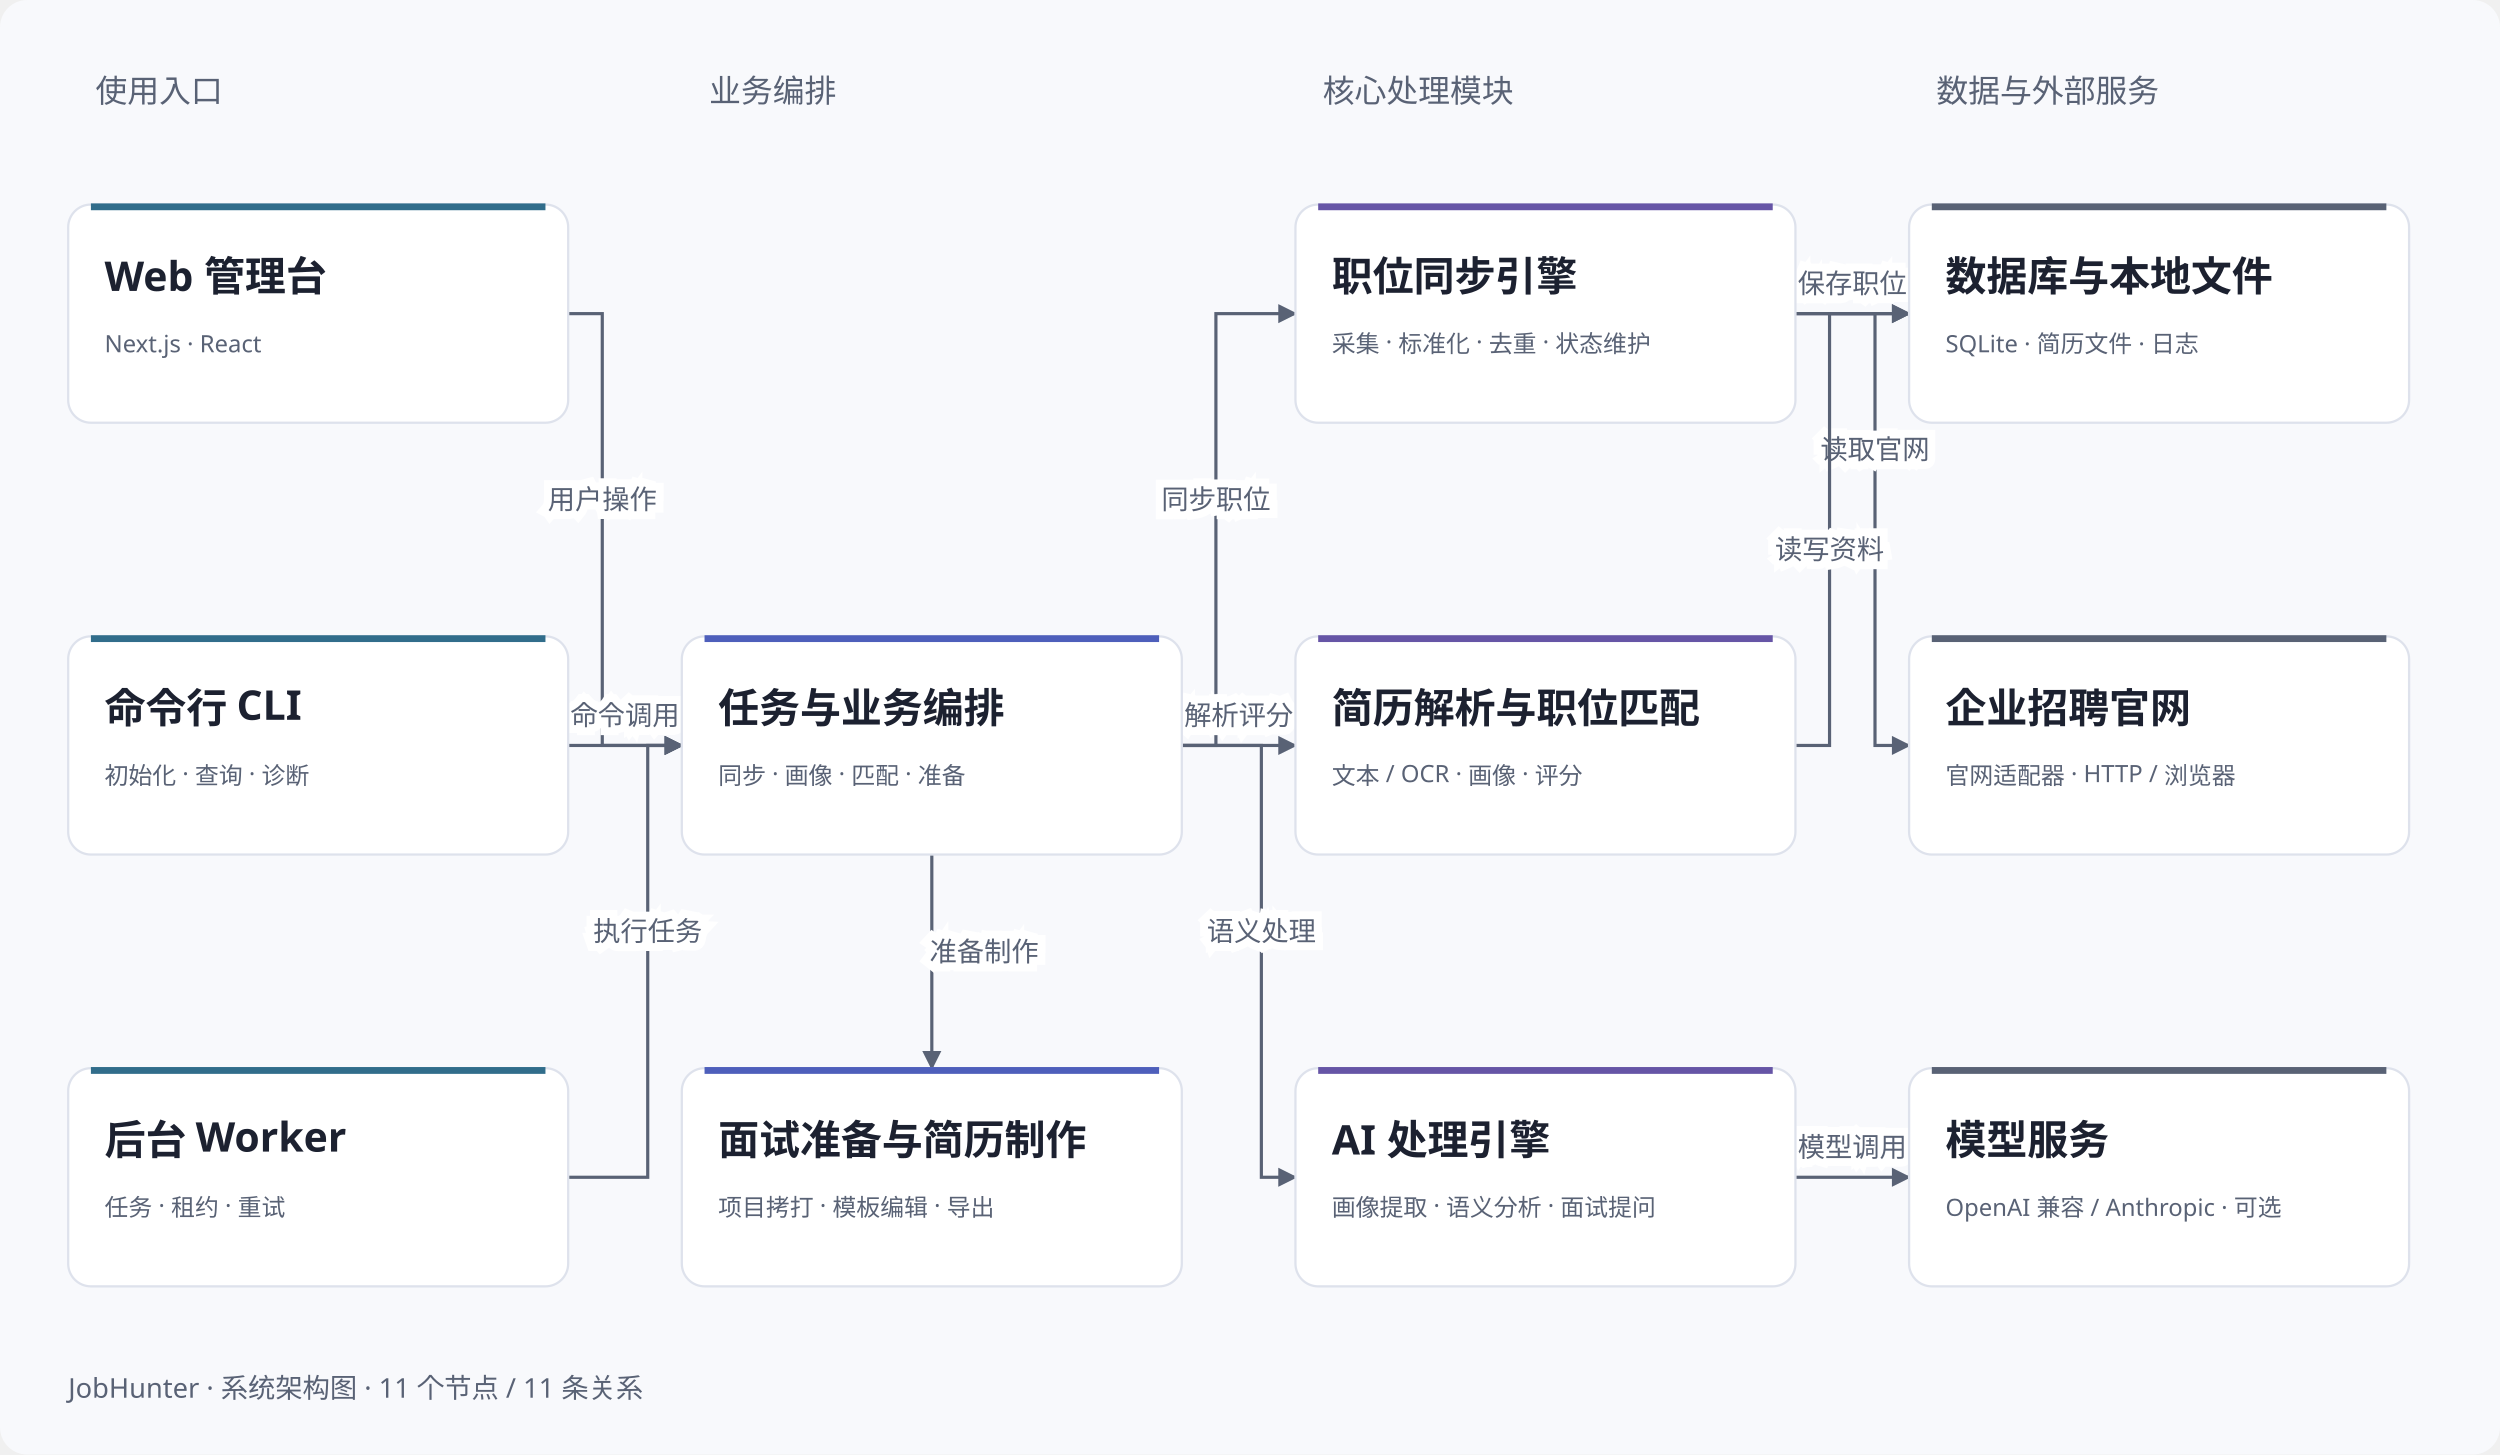
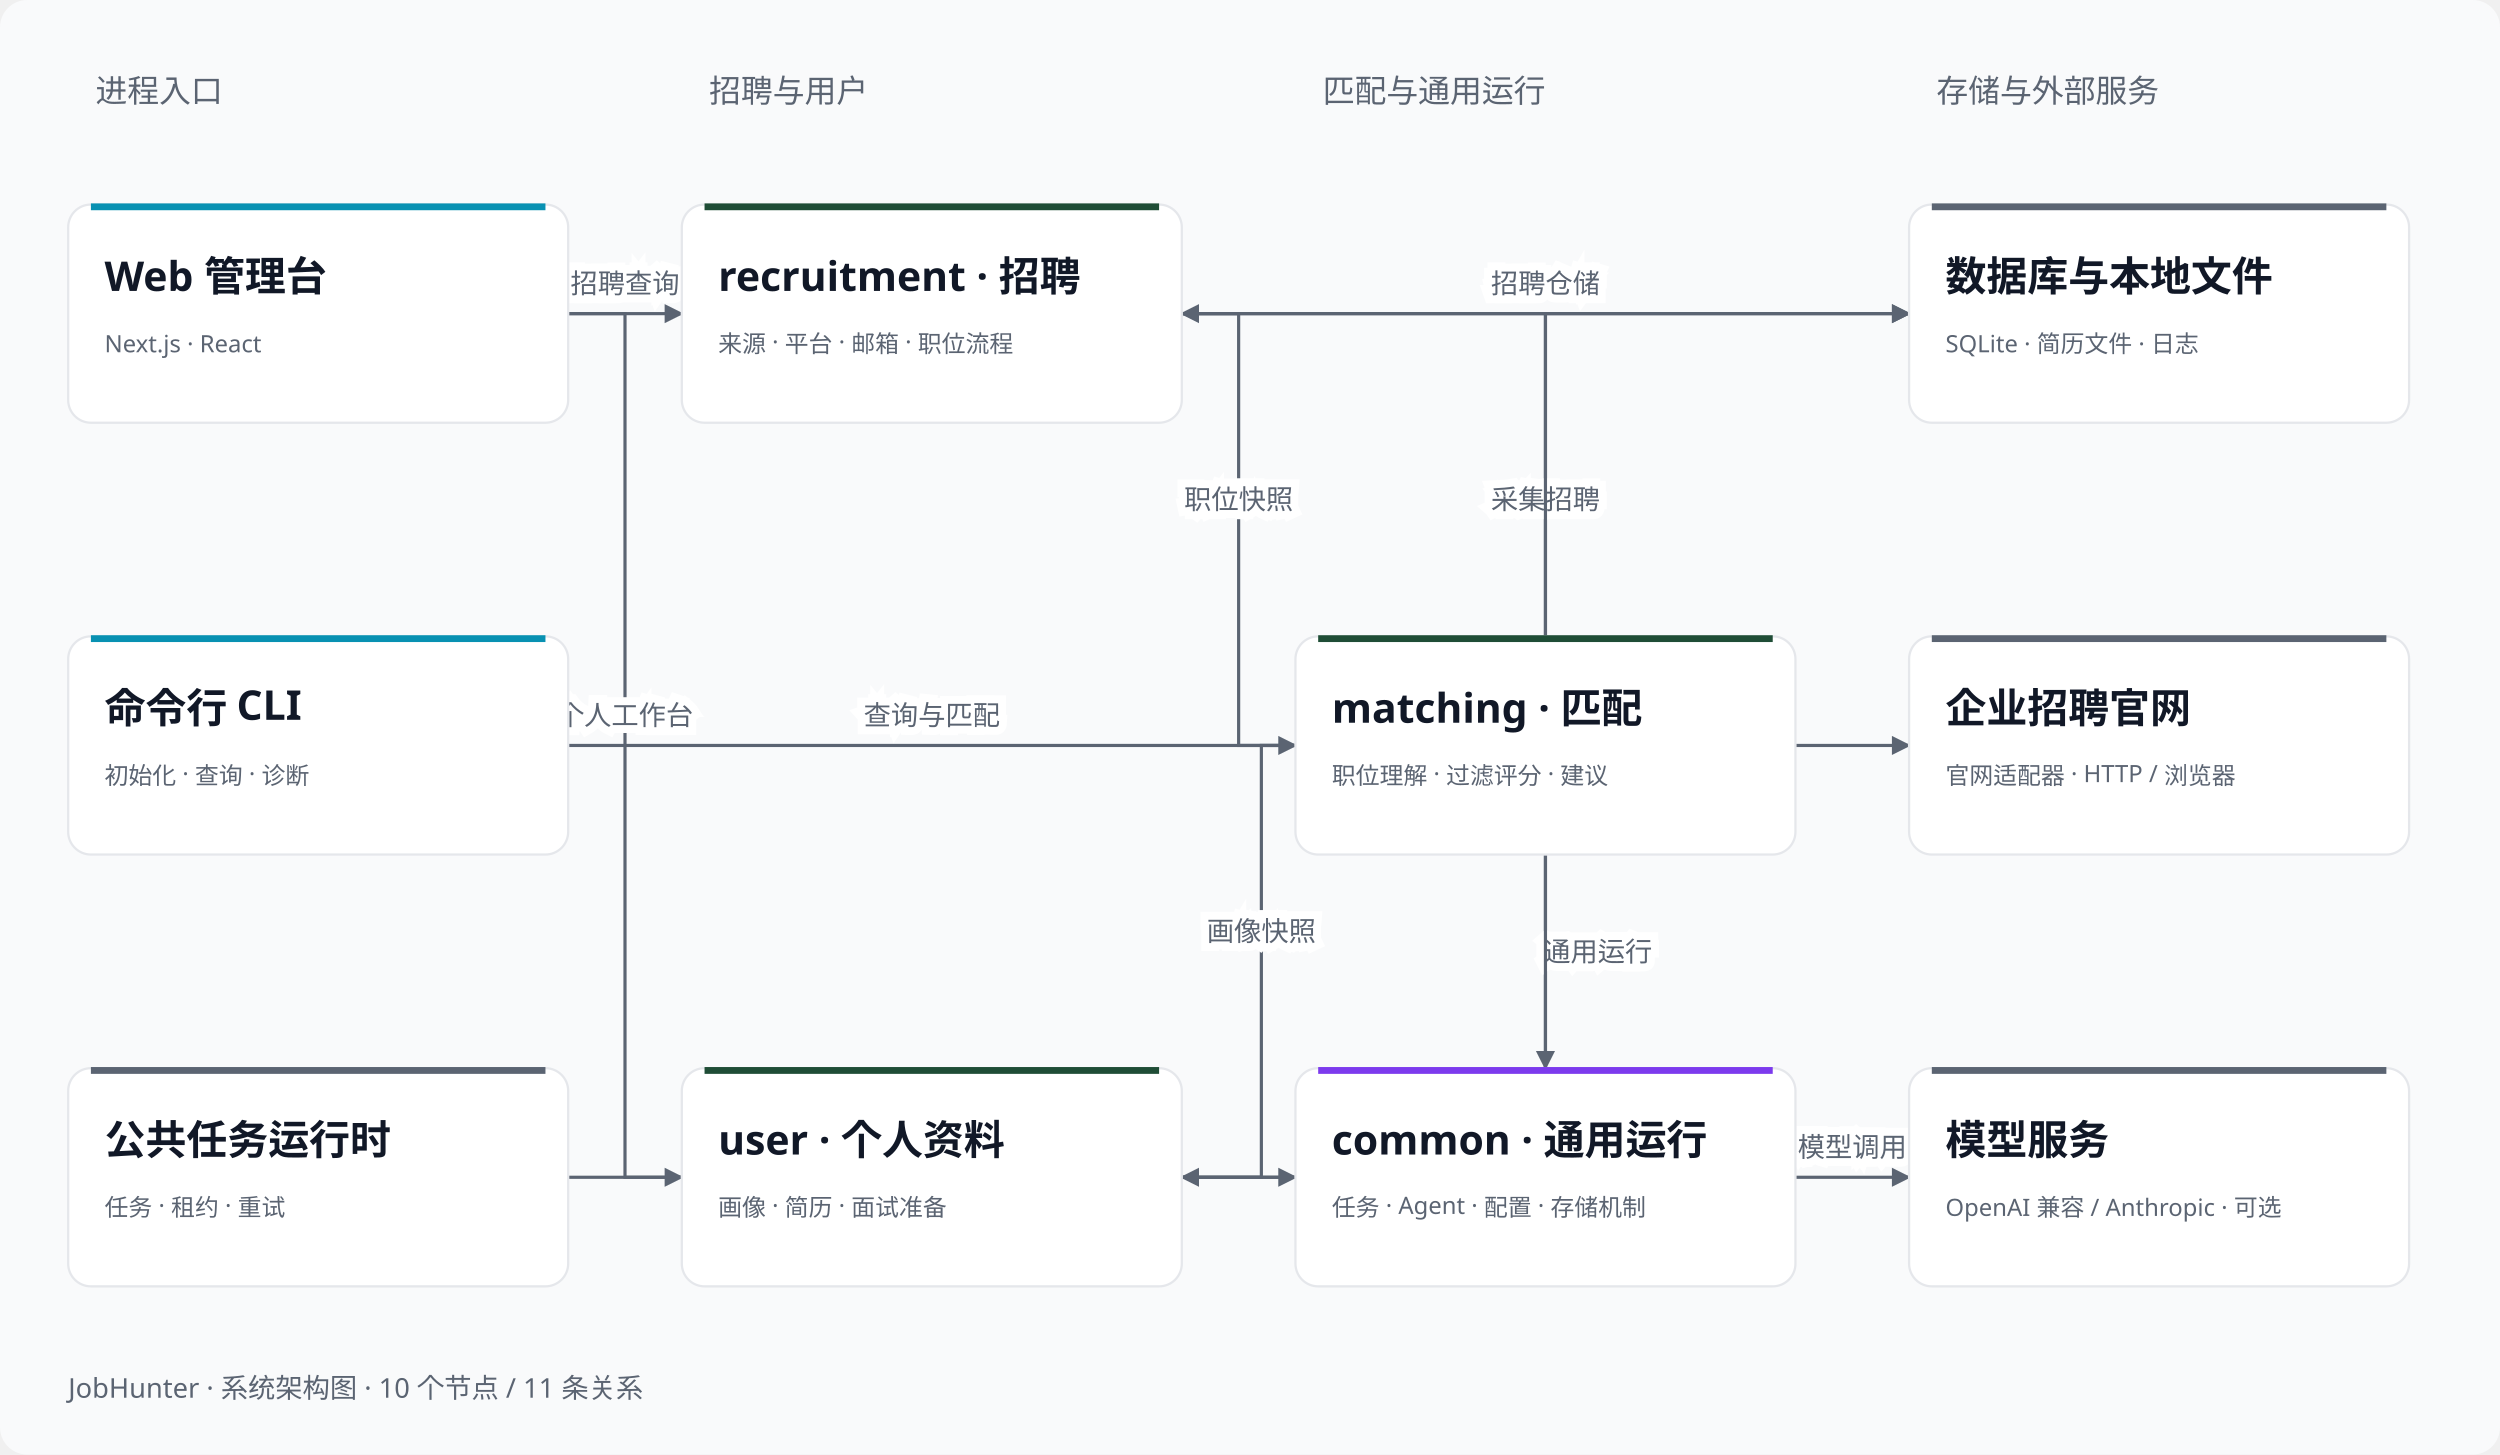
<svg xmlns="http://www.w3.org/2000/svg" viewBox="0 0 1100 640" width="1100" height="640" role="img" font-family="Microsoft YaHei UI, Noto Sans SC, system-ui, sans-serif">
  <defs>
    <marker id="arrow-system" viewBox="0 0 10 10" refX="9" refY="5" markerWidth="6" markerHeight="6" orient="auto-start-reverse">
-       <path d="M 0 0 L 10 5 L 0 10 Z" fill="#596275" />
+       <path d="M 0 0 L 10 5 L 0 10 Z" fill="#5b6472" />
    </marker>
  </defs>
-   <rect width="1100" height="640" rx="12" fill="#f8f9fc" />
-   <text x="42" y="45" fill="#596275" font-size="14">使用入口</text>
-   <text x="312" y="45" fill="#596275" font-size="14">业务编排</text>
-   <text x="582" y="45" fill="#596275" font-size="14">核心处理模块</text>
-   <text x="852" y="45" fill="#596275" font-size="14">数据与外部服务</text>
-   <g class="edge" data-from="web" data-to="application">
-     <path d="M 250 138 H 265 V 328 H 300" fill="none" stroke="#596275" stroke-width="1.4" marker-end="url(#arrow-system)" />
-     <text x="265" y="224" text-anchor="middle" fill="#596275" font-size="12" stroke="#ffffff" stroke-width="7" paint-order="stroke">
-       用户操作
+   <rect width="1100" height="640" rx="12" fill="#f9fafb" />
+   <text x="42" y="45" fill="#5b6472" font-size="14">进程入口</text>
+   <text x="312" y="45" fill="#5b6472" font-size="14">招聘与用户</text>
+   <text x="582" y="45" fill="#5b6472" font-size="14">匹配与通用运行</text>
+   <text x="852" y="45" fill="#5b6472" font-size="14">存储与外部服务</text>
+   <g class="edge" data-from="web" data-to="recruitment">
+     <path d="M 250 138 H 265 V 138 H 300" fill="none" stroke="#5b6472" stroke-width="1.4" marker-end="url(#arrow-system)" />
+     <text x="275" y="129" text-anchor="middle" fill="#5b6472" font-size="12" stroke="#ffffff" stroke-width="7" paint-order="stroke">
+       招聘查询
    </text>
  </g>
-   <g class="edge" data-from="cli" data-to="application">
-     <path d="M 250 328 H 275 V 328 H 300" fill="none" stroke="#596275" stroke-width="1.4" marker-end="url(#arrow-system)" />
-     <text x="275" y="319" text-anchor="middle" fill="#596275" font-size="12" stroke="#ffffff" stroke-width="7" paint-order="stroke">
-       命令调用
+   <g class="edge" data-from="web" data-to="user">
+     <path d="M 250 138 H 275 V 518 H 300" fill="none" stroke="#5b6472" stroke-width="1.4" marker-end="url(#arrow-system)" />
+     <text x="275" y="319" text-anchor="middle" fill="#5b6472" font-size="12" stroke="#ffffff" stroke-width="7" paint-order="stroke">
+       个人工作台
    </text>
  </g>
-   <g class="edge" data-from="worker" data-to="application">
-     <path d="M 250 518 H 285 V 328 H 300" fill="none" stroke="#596275" stroke-width="1.4" marker-end="url(#arrow-system)" />
-     <text x="285" y="414" text-anchor="middle" fill="#596275" font-size="12" stroke="#ffffff" stroke-width="7" paint-order="stroke">
-       执行任务
+   <g class="edge" data-from="cli" data-to="matching">
+     <path d="M 250 328 H 420 V 328 H 570" fill="none" stroke="#5b6472" stroke-width="1.4" marker-end="url(#arrow-system)" />
+     <text x="410" y="319" text-anchor="middle" fill="#5b6472" font-size="12" stroke="#ffffff" stroke-width="7" paint-order="stroke">
+       查询与匹配
    </text>
  </g>
-   <g class="edge" data-from="application" data-to="sync-engine">
-     <path d="M 520 328 H 535 V 138 H 570" fill="none" stroke="#596275" stroke-width="1.4" marker-end="url(#arrow-system)" />
-     <text x="535" y="224" text-anchor="middle" fill="#596275" font-size="12" stroke="#ffffff" stroke-width="7" paint-order="stroke">
-       同步职位
+   <g class="edge" data-from="task-runtime" data-to="common">
+     <path d="M 250 518 H 400 V 518 H 570" fill="none" stroke="#5b6472" stroke-width="1.4" marker-end="url(#arrow-system)" />
+     <text x="410" y="509" text-anchor="middle" fill="#5b6472" font-size="12" stroke="#ffffff" stroke-width="7" paint-order="stroke">
+       租约与执行
    </text>
  </g>
-   <g class="edge" data-from="application" data-to="resume-matching">
-     <path d="M 520 328 H 545 V 328 H 570" fill="none" stroke="#596275" stroke-width="1.4" marker-end="url(#arrow-system)" />
-     <text x="545" y="319" text-anchor="middle" fill="#596275" font-size="12" stroke="#ffffff" stroke-width="7" paint-order="stroke">
-       解析评分
+   <g class="edge" data-from="matching" data-to="recruitment">
+     <path d="M 570 328 H 545 V 138 H 520" fill="none" stroke="#5b6472" stroke-width="1.4" marker-end="url(#arrow-system)" />
+     <text x="545" y="224" text-anchor="middle" fill="#5b6472" font-size="12" stroke="#ffffff" stroke-width="7" paint-order="stroke">
+       职位快照
    </text>
  </g>
-   <g class="edge" data-from="application" data-to="ai-engine">
-     <path d="M 520 328 H 555 V 518 H 570" fill="none" stroke="#596275" stroke-width="1.4" marker-end="url(#arrow-system)" />
-     <text x="555" y="414" text-anchor="middle" fill="#596275" font-size="12" stroke="#ffffff" stroke-width="7" paint-order="stroke">
-       语义处理
+   <g class="edge" data-from="matching" data-to="user">
+     <path d="M 570 328 H 555 V 518 H 520" fill="none" stroke="#5b6472" stroke-width="1.4" marker-end="url(#arrow-system)" />
+     <text x="555" y="414" text-anchor="middle" fill="#5b6472" font-size="12" stroke="#ffffff" stroke-width="7" paint-order="stroke">
+       画像快照
    </text>
  </g>
-   <g class="edge" data-from="application" data-to="capabilities">
-     <path d="M 410 376 V 470" fill="none" stroke="#596275" stroke-width="1.4" marker-end="url(#arrow-system)" />
-     <text x="433" y="423" text-anchor="middle" fill="#596275" font-size="12" stroke="#ffffff" stroke-width="7" paint-order="stroke">
-       准备制作
+   <g class="edge" data-from="matching" data-to="common">
+     <path d="M 680 376 V 470" fill="none" stroke="#5b6472" stroke-width="1.4" marker-end="url(#arrow-system)" />
+     <text x="703" y="423" text-anchor="middle" fill="#5b6472" font-size="12" stroke="#ffffff" stroke-width="7" paint-order="stroke">
+       通用运行
    </text>
  </g>
-   <g class="edge" data-from="sync-engine" data-to="persistence">
-     <path d="M 790 138 H 815 V 138 H 840" fill="none" stroke="#596275" stroke-width="1.4" marker-end="url(#arrow-system)" />
-     <text x="815" y="129" text-anchor="middle" fill="#596275" font-size="12" stroke="#ffffff" stroke-width="7" paint-order="stroke">
-       保存职位
+   <g class="edge" data-from="recruitment" data-to="sources">
+     <path d="M 520 138 H 680 V 328 H 840" fill="none" stroke="#5b6472" stroke-width="1.4" marker-end="url(#arrow-system)" />
+     <text x="680" y="224" text-anchor="middle" fill="#5b6472" font-size="12" stroke="#ffffff" stroke-width="7" paint-order="stroke">
+       采集招聘
    </text>
  </g>
-   <g class="edge" data-from="sync-engine" data-to="sources">
-     <path d="M 790 138 H 825 V 328 H 840" fill="none" stroke="#596275" stroke-width="1.4" marker-end="url(#arrow-system)" />
-     <text x="825" y="202" text-anchor="middle" fill="#596275" font-size="12" stroke="#ffffff" stroke-width="7" paint-order="stroke">
-       读取官网
-     </text>
-   </g>
-   <g class="edge" data-from="resume-matching" data-to="persistence">
-     <path d="M 790 328 H 805 V 138 H 840" fill="none" stroke="#596275" stroke-width="1.4" marker-end="url(#arrow-system)" />
-     <text x="805" y="246" text-anchor="middle" fill="#596275" font-size="12" stroke="#ffffff" stroke-width="7" paint-order="stroke">
-       读写资料
-     </text>
-   </g>
-   <g class="edge" data-from="ai-engine" data-to="models">
-     <path d="M 790 518 H 815 V 518 H 840" fill="none" stroke="#596275" stroke-width="1.4" marker-end="url(#arrow-system)" />
-     <text x="815" y="509" text-anchor="middle" fill="#596275" font-size="12" stroke="#ffffff" stroke-width="7" paint-order="stroke">
+   <g class="edge" data-from="common" data-to="models">
+     <path d="M 790 518 H 825 V 518 H 840" fill="none" stroke="#5b6472" stroke-width="1.4" marker-end="url(#arrow-system)" />
+     <text x="815" y="509" text-anchor="middle" fill="#5b6472" font-size="12" stroke="#ffffff" stroke-width="7" paint-order="stroke">
      模型调用
    </text>
  </g>
-   <g>
-     <rect x="30" y="90" width="220" height="96" rx="10" fill="#ffffff" stroke="#dee2ec" />
-     <path d="M 40 91 H 240" stroke="#316d8b" stroke-width="3" />
-     <text x="46" y="128" fill="#1c2130" font-size="18" font-weight="600">Web 管理台</text>
-     <text x="46" y="155" fill="#596275" font-size="10.5">Next.js · React</text>
+   <g class="edge" data-from="recruitment" data-to="persistence">
+     <path d="M 520 138 H 670 V 138 H 840" fill="none" stroke="#5b6472" stroke-width="1.4" marker-end="url(#arrow-system)" />
+     <text x="680" y="129" text-anchor="middle" fill="#5b6472" font-size="12" stroke="#ffffff" stroke-width="7" paint-order="stroke">
+       招聘仓储
+     </text>
+   </g>
+   <g class="edge" data-from="user" data-to="persistence">
+     <path d="M 520 518 H 680 V 138 H 840" fill="none" stroke="#5b6472" stroke-width="1.4" marker-end="url(#arrow-system)" />
+     <text x="680" y="341" text-anchor="middle" fill="#5b6472" font-size="12" stroke="#ffffff" stroke-width="7" paint-order="stroke">
+       用户仓储
+     </text>
  </g>
  <g>
-     <rect x="30" y="280" width="220" height="96" rx="10" fill="#ffffff" stroke="#dee2ec" />
-     <path d="M 40 281 H 240" stroke="#316d8b" stroke-width="3" />
-     <text x="46" y="318" fill="#1c2130" font-size="18" font-weight="600">命令行 CLI</text>
-     <text x="46" y="345" fill="#596275" font-size="10.5">初始化 · 查询 · 诊断</text>
+     <rect x="30" y="90" width="220" height="96" rx="10" fill="#ffffff" stroke="#e5e7eb" />
+     <path d="M 40 91 H 240" stroke="#0891b2" stroke-width="3" />
+     <text x="46" y="128" fill="#111827" font-size="18" font-weight="600">Web 管理台</text>
+     <text x="46" y="155" fill="#5b6472" font-size="10.5">Next.js · React</text>
  </g>
  <g>
-     <rect x="30" y="470" width="220" height="96" rx="10" fill="#ffffff" stroke="#dee2ec" />
-     <path d="M 40 471 H 240" stroke="#316d8b" stroke-width="3" />
-     <text x="46" y="508" fill="#1c2130" font-size="18" font-weight="600">后台 Worker</text>
-     <text x="46" y="535" fill="#596275" font-size="10.5">任务 · 租约 · 重试</text>
+     <rect x="30" y="280" width="220" height="96" rx="10" fill="#ffffff" stroke="#e5e7eb" />
+     <path d="M 40 281 H 240" stroke="#0891b2" stroke-width="3" />
+     <text x="46" y="318" fill="#111827" font-size="18" font-weight="600">命令行 CLI</text>
+     <text x="46" y="345" fill="#5b6472" font-size="10.5">初始化 · 查询 · 诊断</text>
  </g>
  <g>
-     <rect x="300" y="280" width="220" height="96" rx="10" fill="#ffffff" stroke="#dee2ec" />
-     <path d="M 310 281 H 510" stroke="#4e5fbb" stroke-width="3" />
-     <text x="316" y="318" fill="#1c2130" font-size="18" font-weight="600">任务与业务编排</text>
-     <text x="316" y="345" fill="#596275" font-size="10.5">同步 · 画像 · 匹配 · 准备</text>
+     <rect x="30" y="470" width="220" height="96" rx="10" fill="#ffffff" stroke="#e5e7eb" />
+     <path d="M 40 471 H 240" stroke="#5b6472" stroke-width="3" />
+     <text x="46" y="508" fill="#111827" font-size="18" font-weight="600">公共任务运行时</text>
+     <text x="46" y="535" fill="#5b6472" font-size="10.5">任务 · 租约 · 重试</text>
  </g>
  <g>
-     <rect x="300" y="470" width="220" height="96" rx="10" fill="#ffffff" stroke="#dee2ec" />
-     <path d="M 310 471 H 510" stroke="#4e5fbb" stroke-width="3" />
-     <text x="316" y="508" fill="#1c2130" font-size="18" font-weight="600">面试准备与简历制作</text>
-     <text x="316" y="535" fill="#596275" font-size="10.5">项目拷打 · 模板编辑 · 导出</text>
+     <rect x="840" y="90" width="220" height="96" rx="10" fill="#ffffff" stroke="#e5e7eb" />
+     <path d="M 850 91 H 1050" stroke="#5b6472" stroke-width="3" />
+     <text x="856" y="128" fill="#111827" font-size="18" font-weight="600">数据库与本地文件</text>
+     <text x="856" y="155" fill="#5b6472" font-size="10.5">SQLite · 简历文件 · 日志</text>
  </g>
  <g>
-     <rect x="570" y="90" width="220" height="96" rx="10" fill="#ffffff" stroke="#dee2ec" />
-     <path d="M 580 91 H 780" stroke="#6655a6" stroke-width="3" />
-     <text x="586" y="128" fill="#1c2130" font-size="18" font-weight="600">职位同步引擎</text>
-     <text x="586" y="155" fill="#596275" font-size="10.5">采集 · 标准化 · 去重 · 状态维护</text>
+     <rect x="840" y="280" width="220" height="96" rx="10" fill="#ffffff" stroke="#e5e7eb" />
+     <path d="M 850 281 H 1050" stroke="#5b6472" stroke-width="3" />
+     <text x="856" y="318" fill="#111827" font-size="18" font-weight="600">企业招聘官网</text>
+     <text x="856" y="345" fill="#5b6472" font-size="10.5">官网适配器 · HTTP / 浏览器</text>
  </g>
  <g>
-     <rect x="570" y="280" width="220" height="96" rx="10" fill="#ffffff" stroke="#dee2ec" />
-     <path d="M 580 281 H 780" stroke="#6655a6" stroke-width="3" />
-     <text x="586" y="318" fill="#1c2130" font-size="18" font-weight="600">简历解析与职位匹配</text>
-     <text x="586" y="345" fill="#596275" font-size="10.5">文本 / OCR · 画像 · 评分</text>
+     <rect x="840" y="470" width="220" height="96" rx="10" fill="#ffffff" stroke="#e5e7eb" />
+     <path d="M 850 471 H 1050" stroke="#5b6472" stroke-width="3" />
+     <text x="856" y="508" fill="#111827" font-size="18" font-weight="600">模型服务</text>
+     <text x="856" y="535" fill="#5b6472" font-size="10.5">OpenAI 兼容 / Anthropic · 可选</text>
  </g>
  <g>
-     <rect x="570" y="470" width="220" height="96" rx="10" fill="#ffffff" stroke="#dee2ec" />
-     <path d="M 580 471 H 780" stroke="#6655a6" stroke-width="3" />
-     <text x="586" y="508" fill="#1c2130" font-size="18" font-weight="600">AI 处理引擎</text>
-     <text x="586" y="535" fill="#596275" font-size="10.5">画像提取 · 语义分析 · 面试提问</text>
+     <rect x="300" y="90" width="220" height="96" rx="10" fill="#ffffff" stroke="#e5e7eb" />
+     <path d="M 310 91 H 510" stroke="#1f4d36" stroke-width="3" />
+     <text x="316" y="128" fill="#111827" font-size="18" font-weight="600">recruitment · 招聘</text>
+     <text x="316" y="155" fill="#5b6472" font-size="10.5">来源 · 平台 · 邮箱 · 职位流程</text>
  </g>
  <g>
-     <rect x="840" y="90" width="220" height="96" rx="10" fill="#ffffff" stroke="#dee2ec" />
-     <path d="M 850 91 H 1050" stroke="#596275" stroke-width="3" />
-     <text x="856" y="128" fill="#1c2130" font-size="18" font-weight="600">数据库与本地文件</text>
-     <text x="856" y="155" fill="#596275" font-size="10.5">SQLite · 简历文件 · 日志</text>
+     <rect x="300" y="470" width="220" height="96" rx="10" fill="#ffffff" stroke="#e5e7eb" />
+     <path d="M 310 471 H 510" stroke="#1f4d36" stroke-width="3" />
+     <text x="316" y="508" fill="#111827" font-size="18" font-weight="600">user · 个人资料</text>
+     <text x="316" y="535" fill="#5b6472" font-size="10.5">画像 · 简历 · 面试准备</text>
  </g>
  <g>
-     <rect x="840" y="280" width="220" height="96" rx="10" fill="#ffffff" stroke="#dee2ec" />
-     <path d="M 850 281 H 1050" stroke="#596275" stroke-width="3" />
-     <text x="856" y="318" fill="#1c2130" font-size="18" font-weight="600">企业招聘官网</text>
-     <text x="856" y="345" fill="#596275" font-size="10.5">官网适配器 · HTTP / 浏览器</text>
+     <rect x="570" y="280" width="220" height="96" rx="10" fill="#ffffff" stroke="#e5e7eb" />
+     <path d="M 580 281 H 780" stroke="#1f4d36" stroke-width="3" />
+     <text x="586" y="318" fill="#111827" font-size="18" font-weight="600">matching · 匹配</text>
+     <text x="586" y="345" fill="#5b6472" font-size="10.5">职位理解 · 过滤评分 · 建议</text>
  </g>
  <g>
-     <rect x="840" y="470" width="220" height="96" rx="10" fill="#ffffff" stroke="#dee2ec" />
-     <path d="M 850 471 H 1050" stroke="#596275" stroke-width="3" />
-     <text x="856" y="508" fill="#1c2130" font-size="18" font-weight="600">模型服务</text>
-     <text x="856" y="535" fill="#596275" font-size="10.5">OpenAI 兼容 / Anthropic · 可选</text>
+     <rect x="570" y="470" width="220" height="96" rx="10" fill="#ffffff" stroke="#e5e7eb" />
+     <path d="M 580 471 H 780" stroke="#7c3aed" stroke-width="3" />
+     <text x="586" y="508" fill="#111827" font-size="18" font-weight="600">common · 通用运行</text>
+     <text x="586" y="535" fill="#5b6472" font-size="10.5">任务 · Agent · 配置 · 存储机制</text>
  </g>
-   <text x="30" y="615" fill="#596275" font-size="12">
-     JobHunter · 系统架构图 · 11 个节点 / 11 条关系
+   <text x="30" y="615" fill="#5b6472" font-size="12">
+     JobHunter · 系统架构图 · 10 个节点 / 11 条关系
  </text>
</svg>
